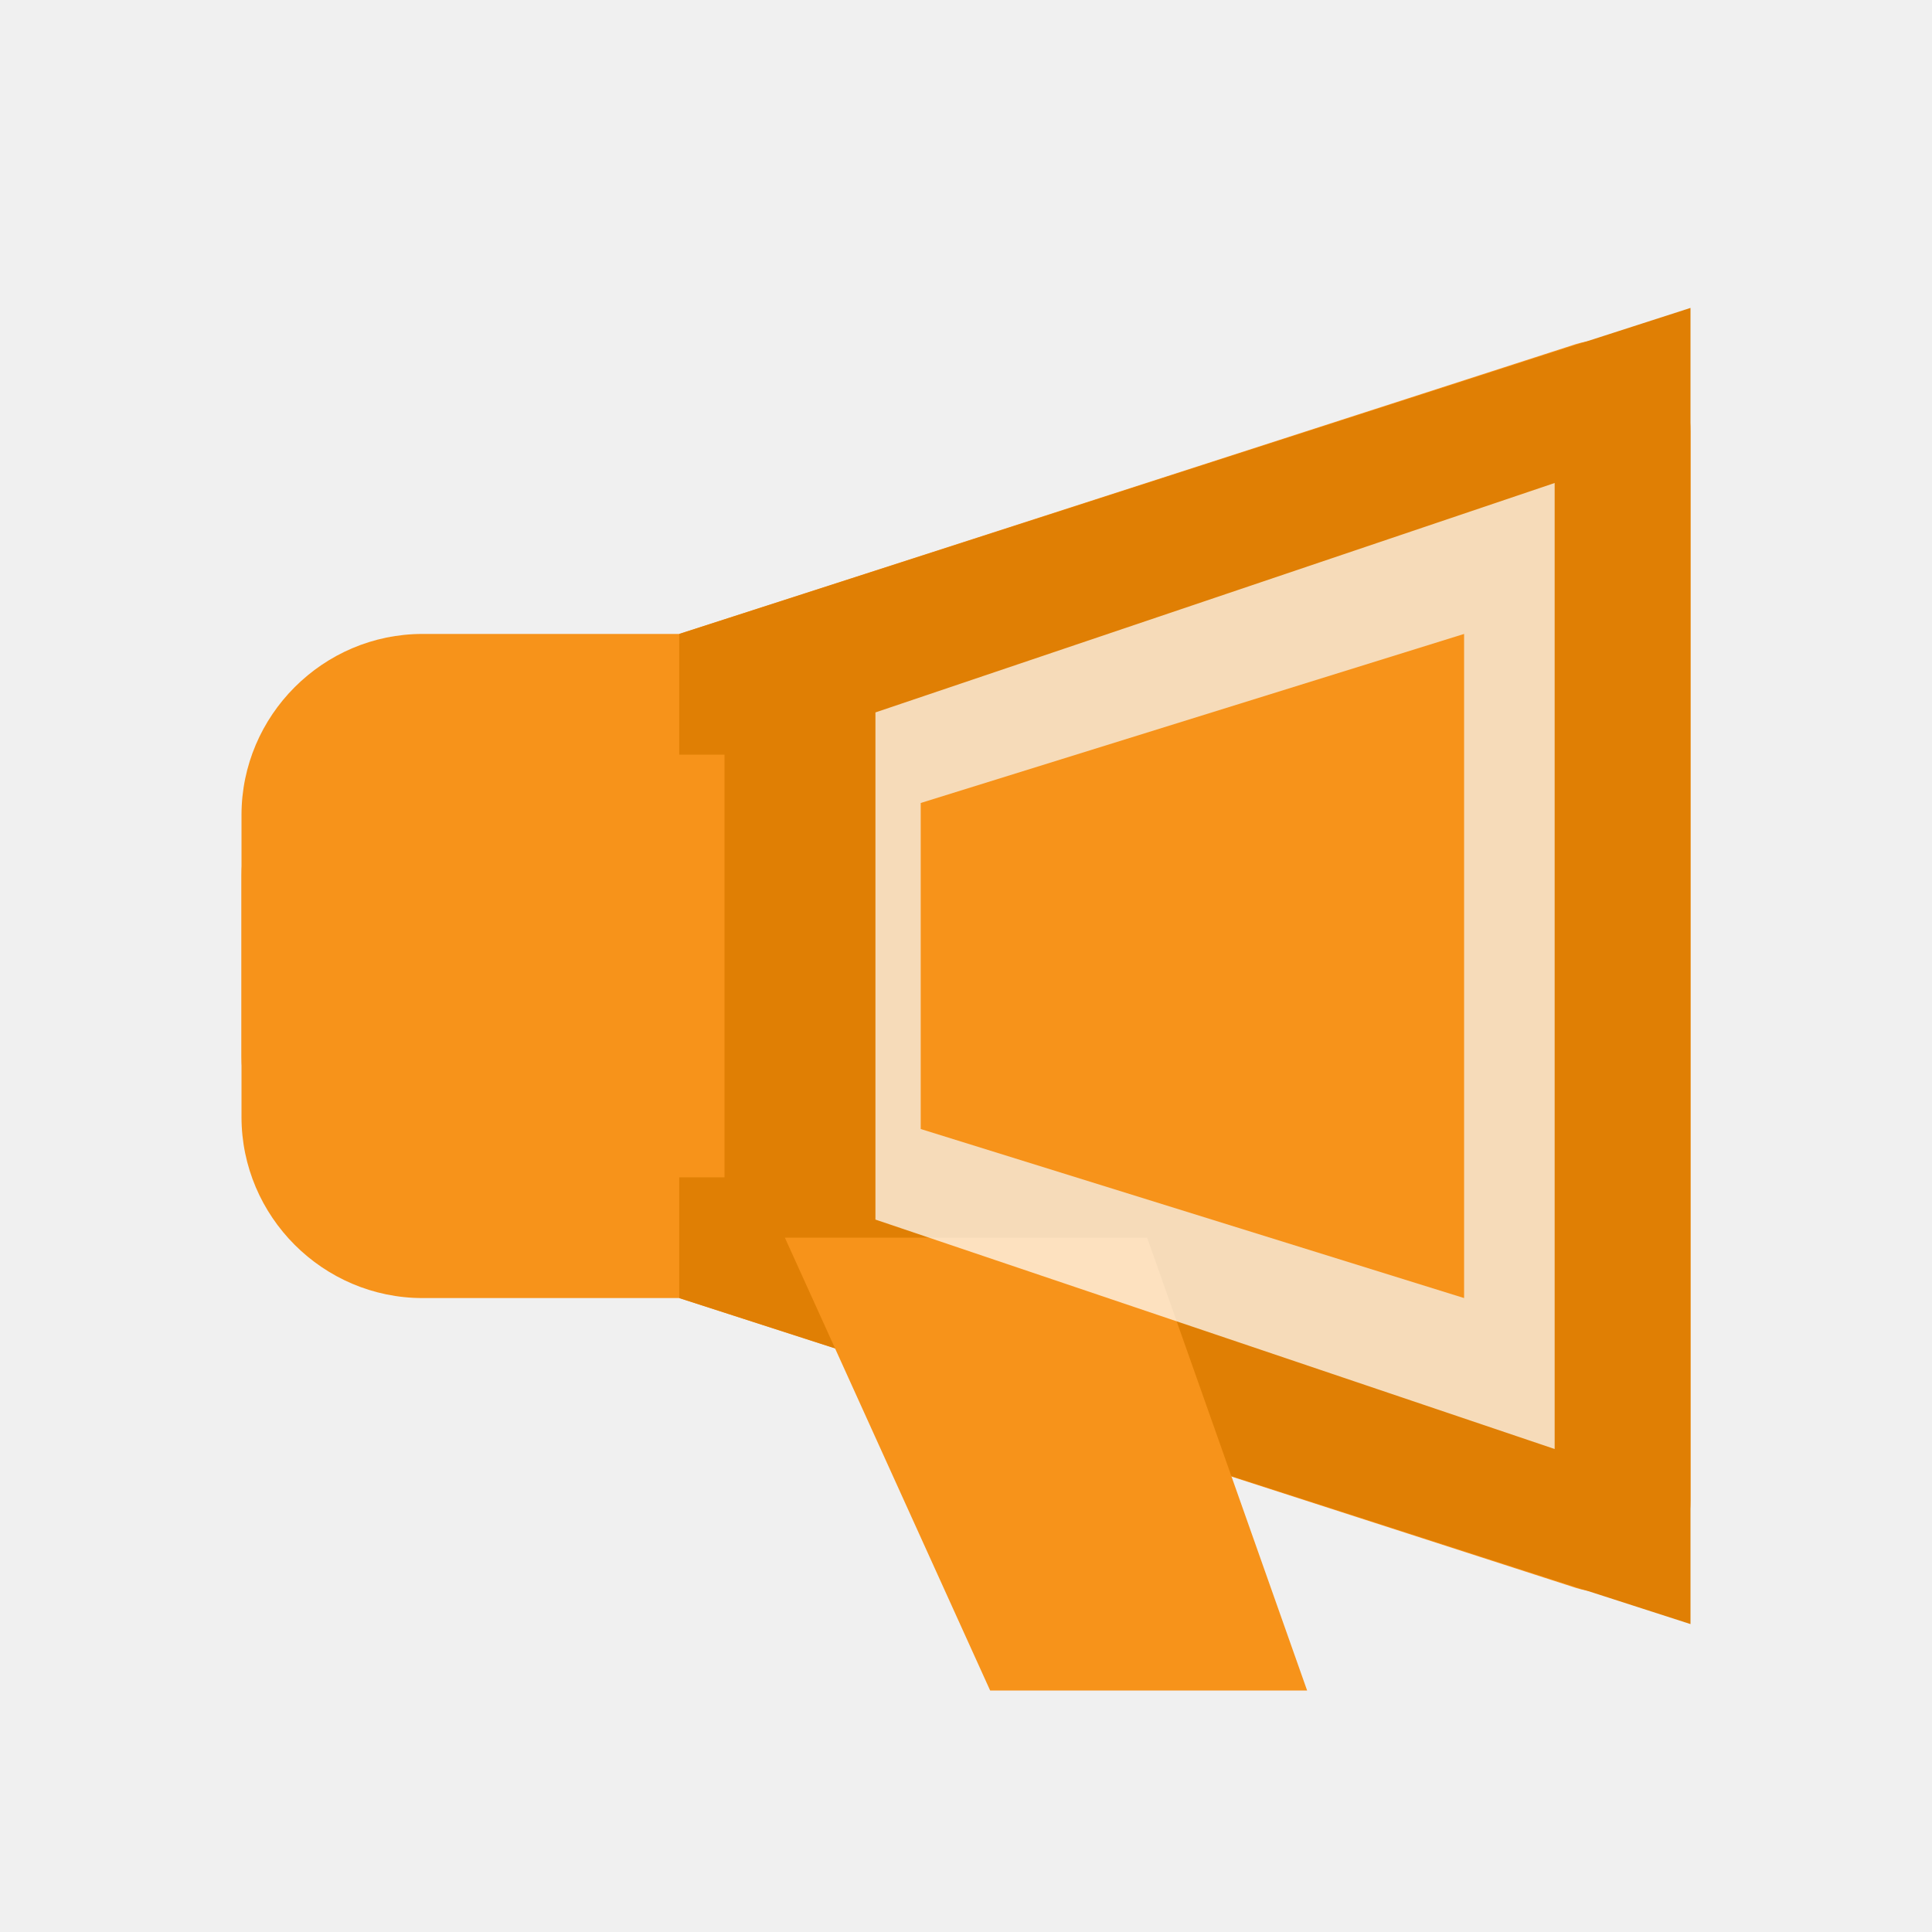
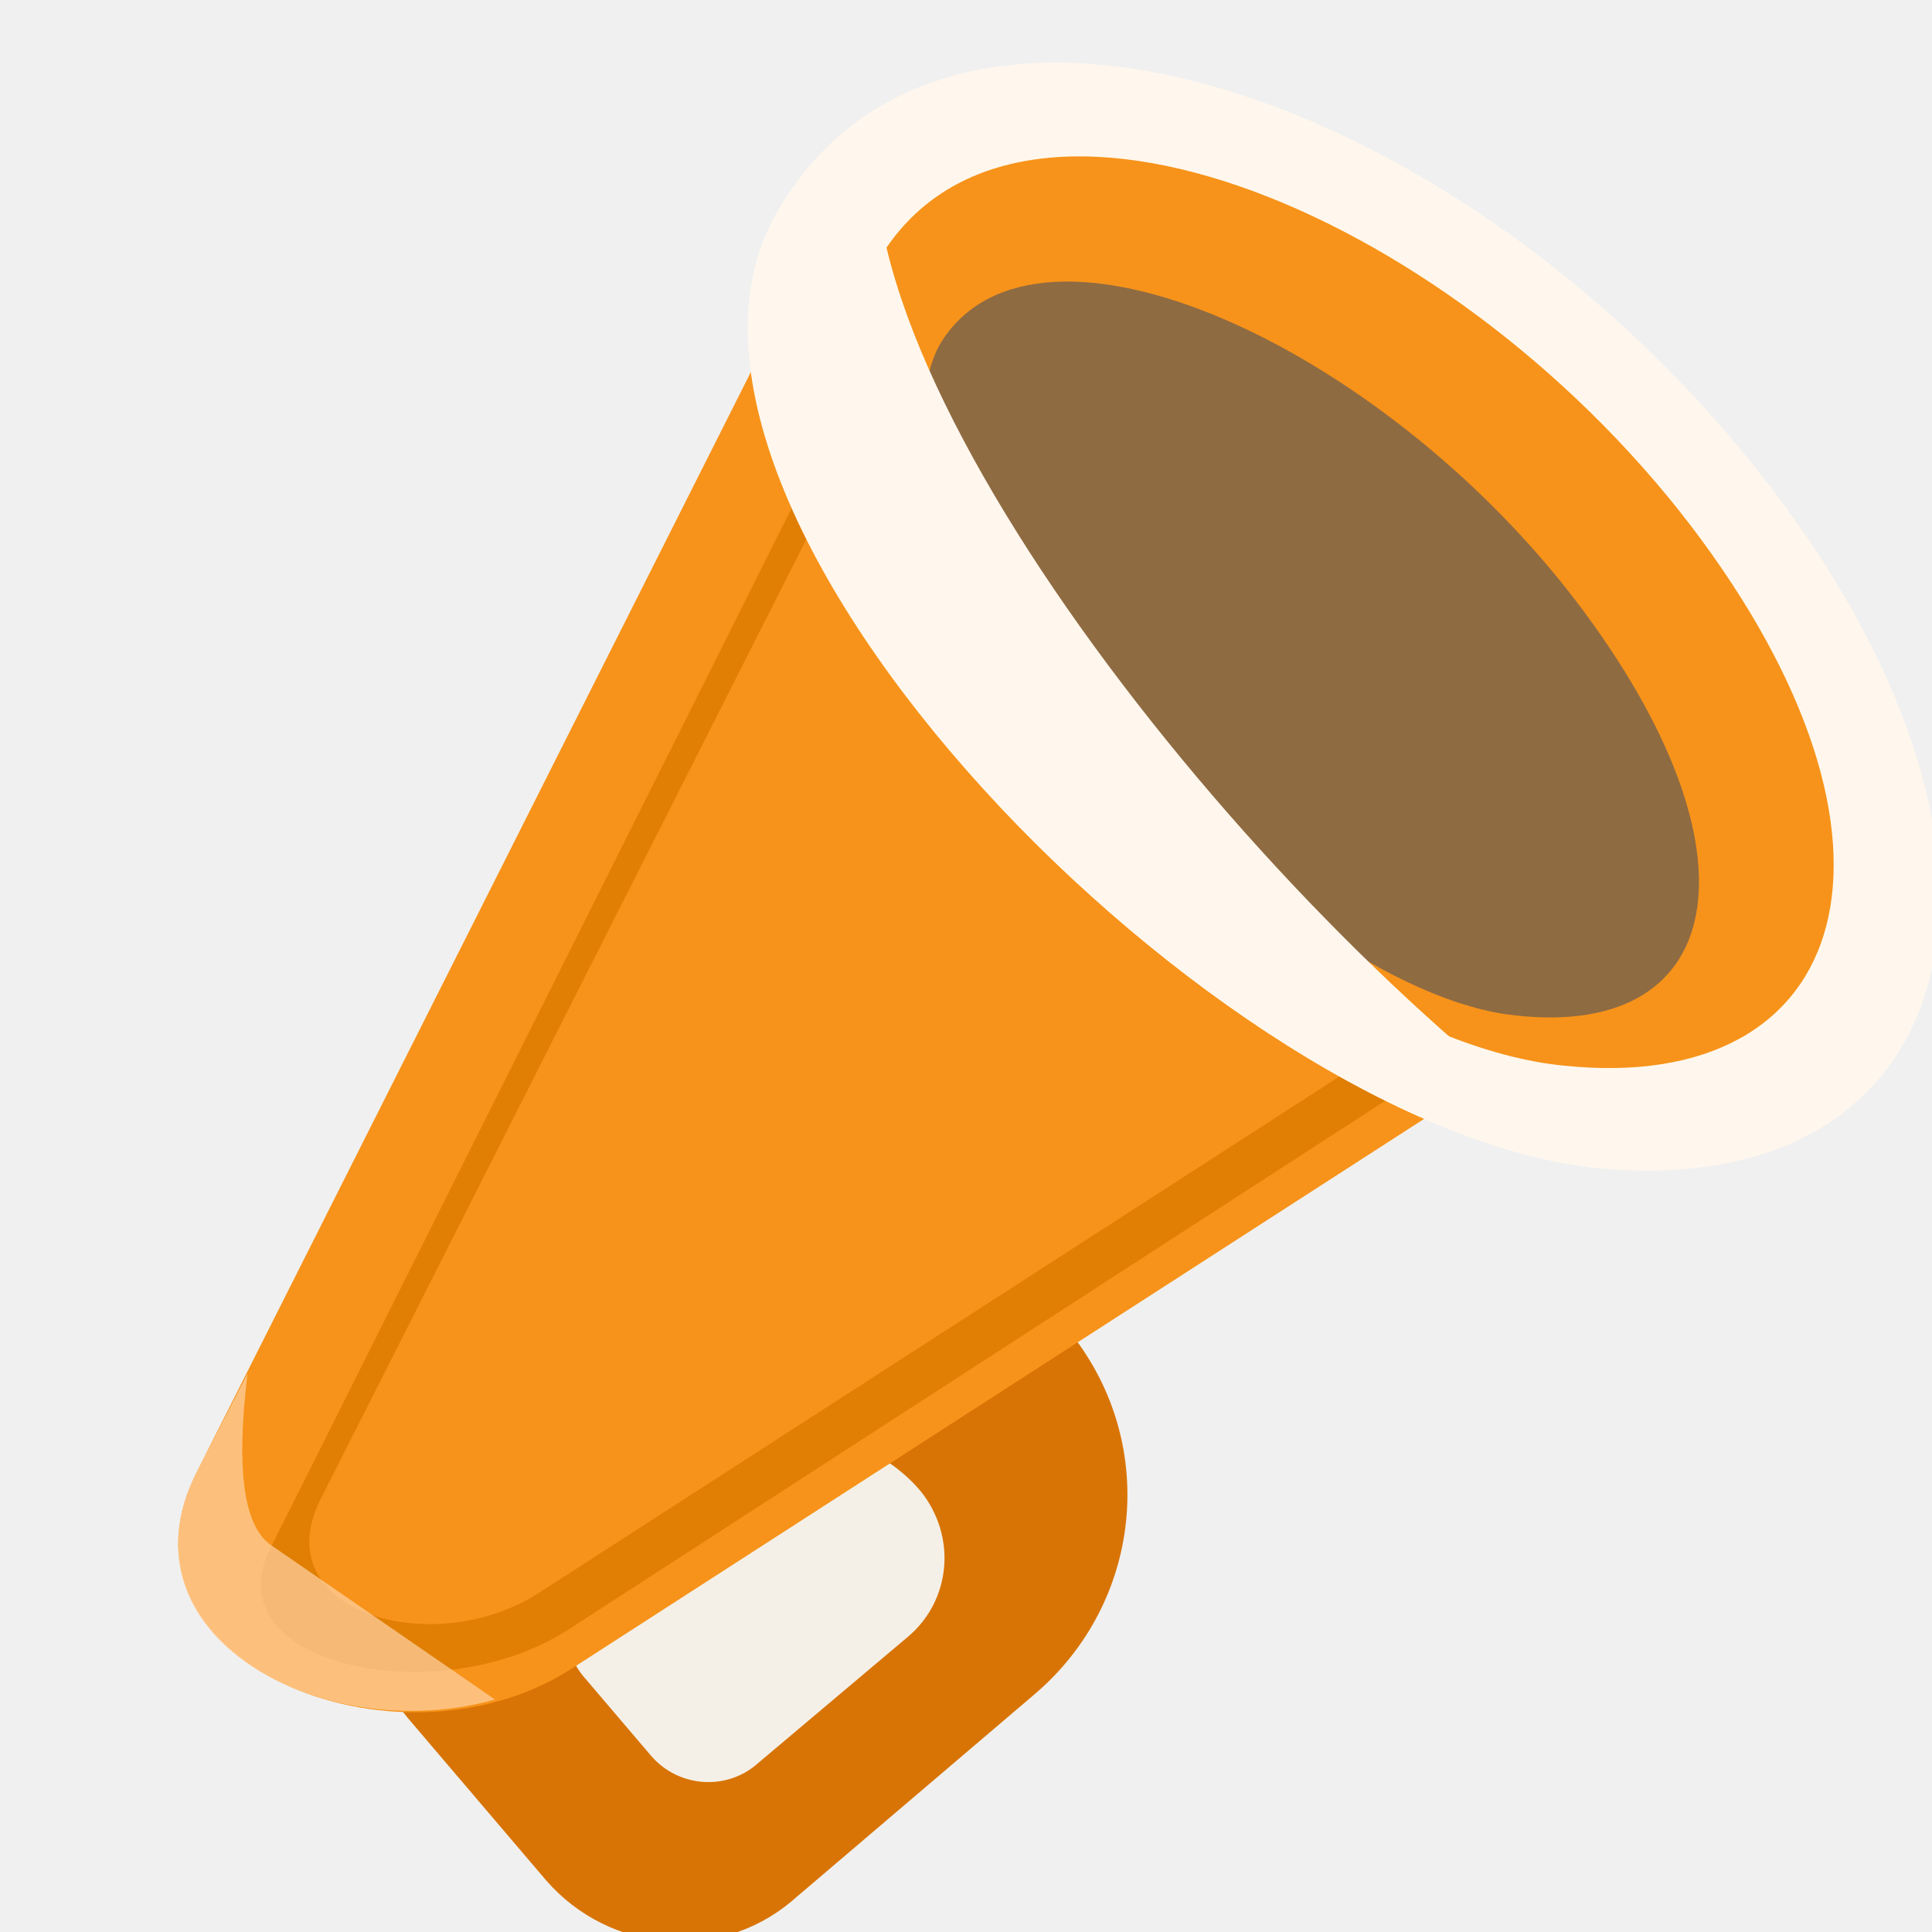
<svg xmlns="http://www.w3.org/2000/svg" viewBox="0 0 64 64">
-   <path fill="#f7931a" d="M8 27c0-3.3 2.7-6 6-6h8.5l29.7-9.6c2-.6 3.8.8 3.8 2.9v35.4c0 2.1-1.9 3.5-3.8 2.9L22.5 43H14c-3.3 0-6-2.7-6-6V27z" />
-   <path fill="#e07f04" d="M22.5 21 56 10.2v43.6L22.5 43V21z" />
-   <path fill="#f7931a" d="M26 41h12l5.3 15H32.8L26 41z" />
-   <path fill="#f7931a" d="M12 25h12v14H12c-2.2 0-4-1.8-4-4v-6c0-2.2 1.8-4 4-4z" />
-   <path fill="#fff" fill-opacity=".72" d="M29 23.6 51.5 16v32L29 40.4V23.6z" />
-   <path fill="#f7931a" d="M30.5 26.6 48.5 21v22l-18-5.6V26.6z" />
+   <path fill="#d87405" d="M22 41c4-2.2 10-1.2 13.5 3.2 2.9 3.7 2.3 8.9-1.2 11.9l-8.1 6.9c-2.4 2-6 1.7-8.1-.7l-4.6-5.4c-2-2.4-1.7-6 .7-8.1L22 41z" />
+   <path fill="#f4f0e8" d="M24.1 48.1c2-1.1 4.8-.6 6.4 1.3 1.2 1.5 1 3.6-.4 4.8l-5.1 4.3c-1 .8-2.5.7-3.4-.3l-2.3-2.7c-.8-1-.7-2.5.3-3.4l4.5-4z" />
+   <path fill="#f7931a" d="M6.5 48.8 26.8 8.5c1.2-2.3 4-3.2 6.2-1.9l27.1 15.5c2.5 1.4 2.6 4.9.2 6.5L18.9 55.3c-5.8 3.7-15.5-.3-12.4-6.5z" />
+   <path fill="#e07f04" d="M9 51.2 30.1 9.1c.6-1.2 2.1-1.7 3.2-1l26.8 15.4c1.4.8 1.5 2.8.1 3.7L18.8 54c-4.4 2.8-11.9 1.1-9.8-2.8z" />
+   <path fill="#f7931a" d="M10.6 49.7 31.4 8.6l24.9 14.3c1.9 1.1 2 3.8.1 5L17.8 52.8c-3.5 2.2-9 .6-7.2-3.1z" />
+   <path fill="#fff7ed" d="M25.7 7.1C31.4-3 48.8 3.2 58.7 16.2c9.6 12.6 6.1 23.6-5.7 22.5C40.4 37.5 20.2 16.9 25.7 7.1z" />
+   <path fill="#f7931a" d="M29 8.8c4.3-7.8 18.8-2.1 27 8.6 8 10.5 5.4 18.9-4.2 17.9C41.5 34.3 24.6 16.8 29 8.8z" />
+   <path fill="#4f535b" fill-opacity=".62" d="M31.2 11.3c3.2-5 14.5.1 21 8.6 6.4 8.4 5 14.7-2.3 13.7-8.2-1.2-22.1-16.8-18.7-22.3z" />
+   <path fill="#fff7ed" d="M25.8 7c.8-1.4 2-2.6 3.4-3.4-2.1 8.6 12.9 27.3 24 34.8l-.2.3C40.4 37.5 20.2 16.9 25.8 7z" />
+   <path fill="#ffd2a3" fill-opacity=".72" d="M8.2 45.5 6.5 48.8c-2.7 5.4 4.2 9.1 9.9 7.5L9 51.2c-.9-.6-1.2-2.4-.8-5.7z" />
</svg>
